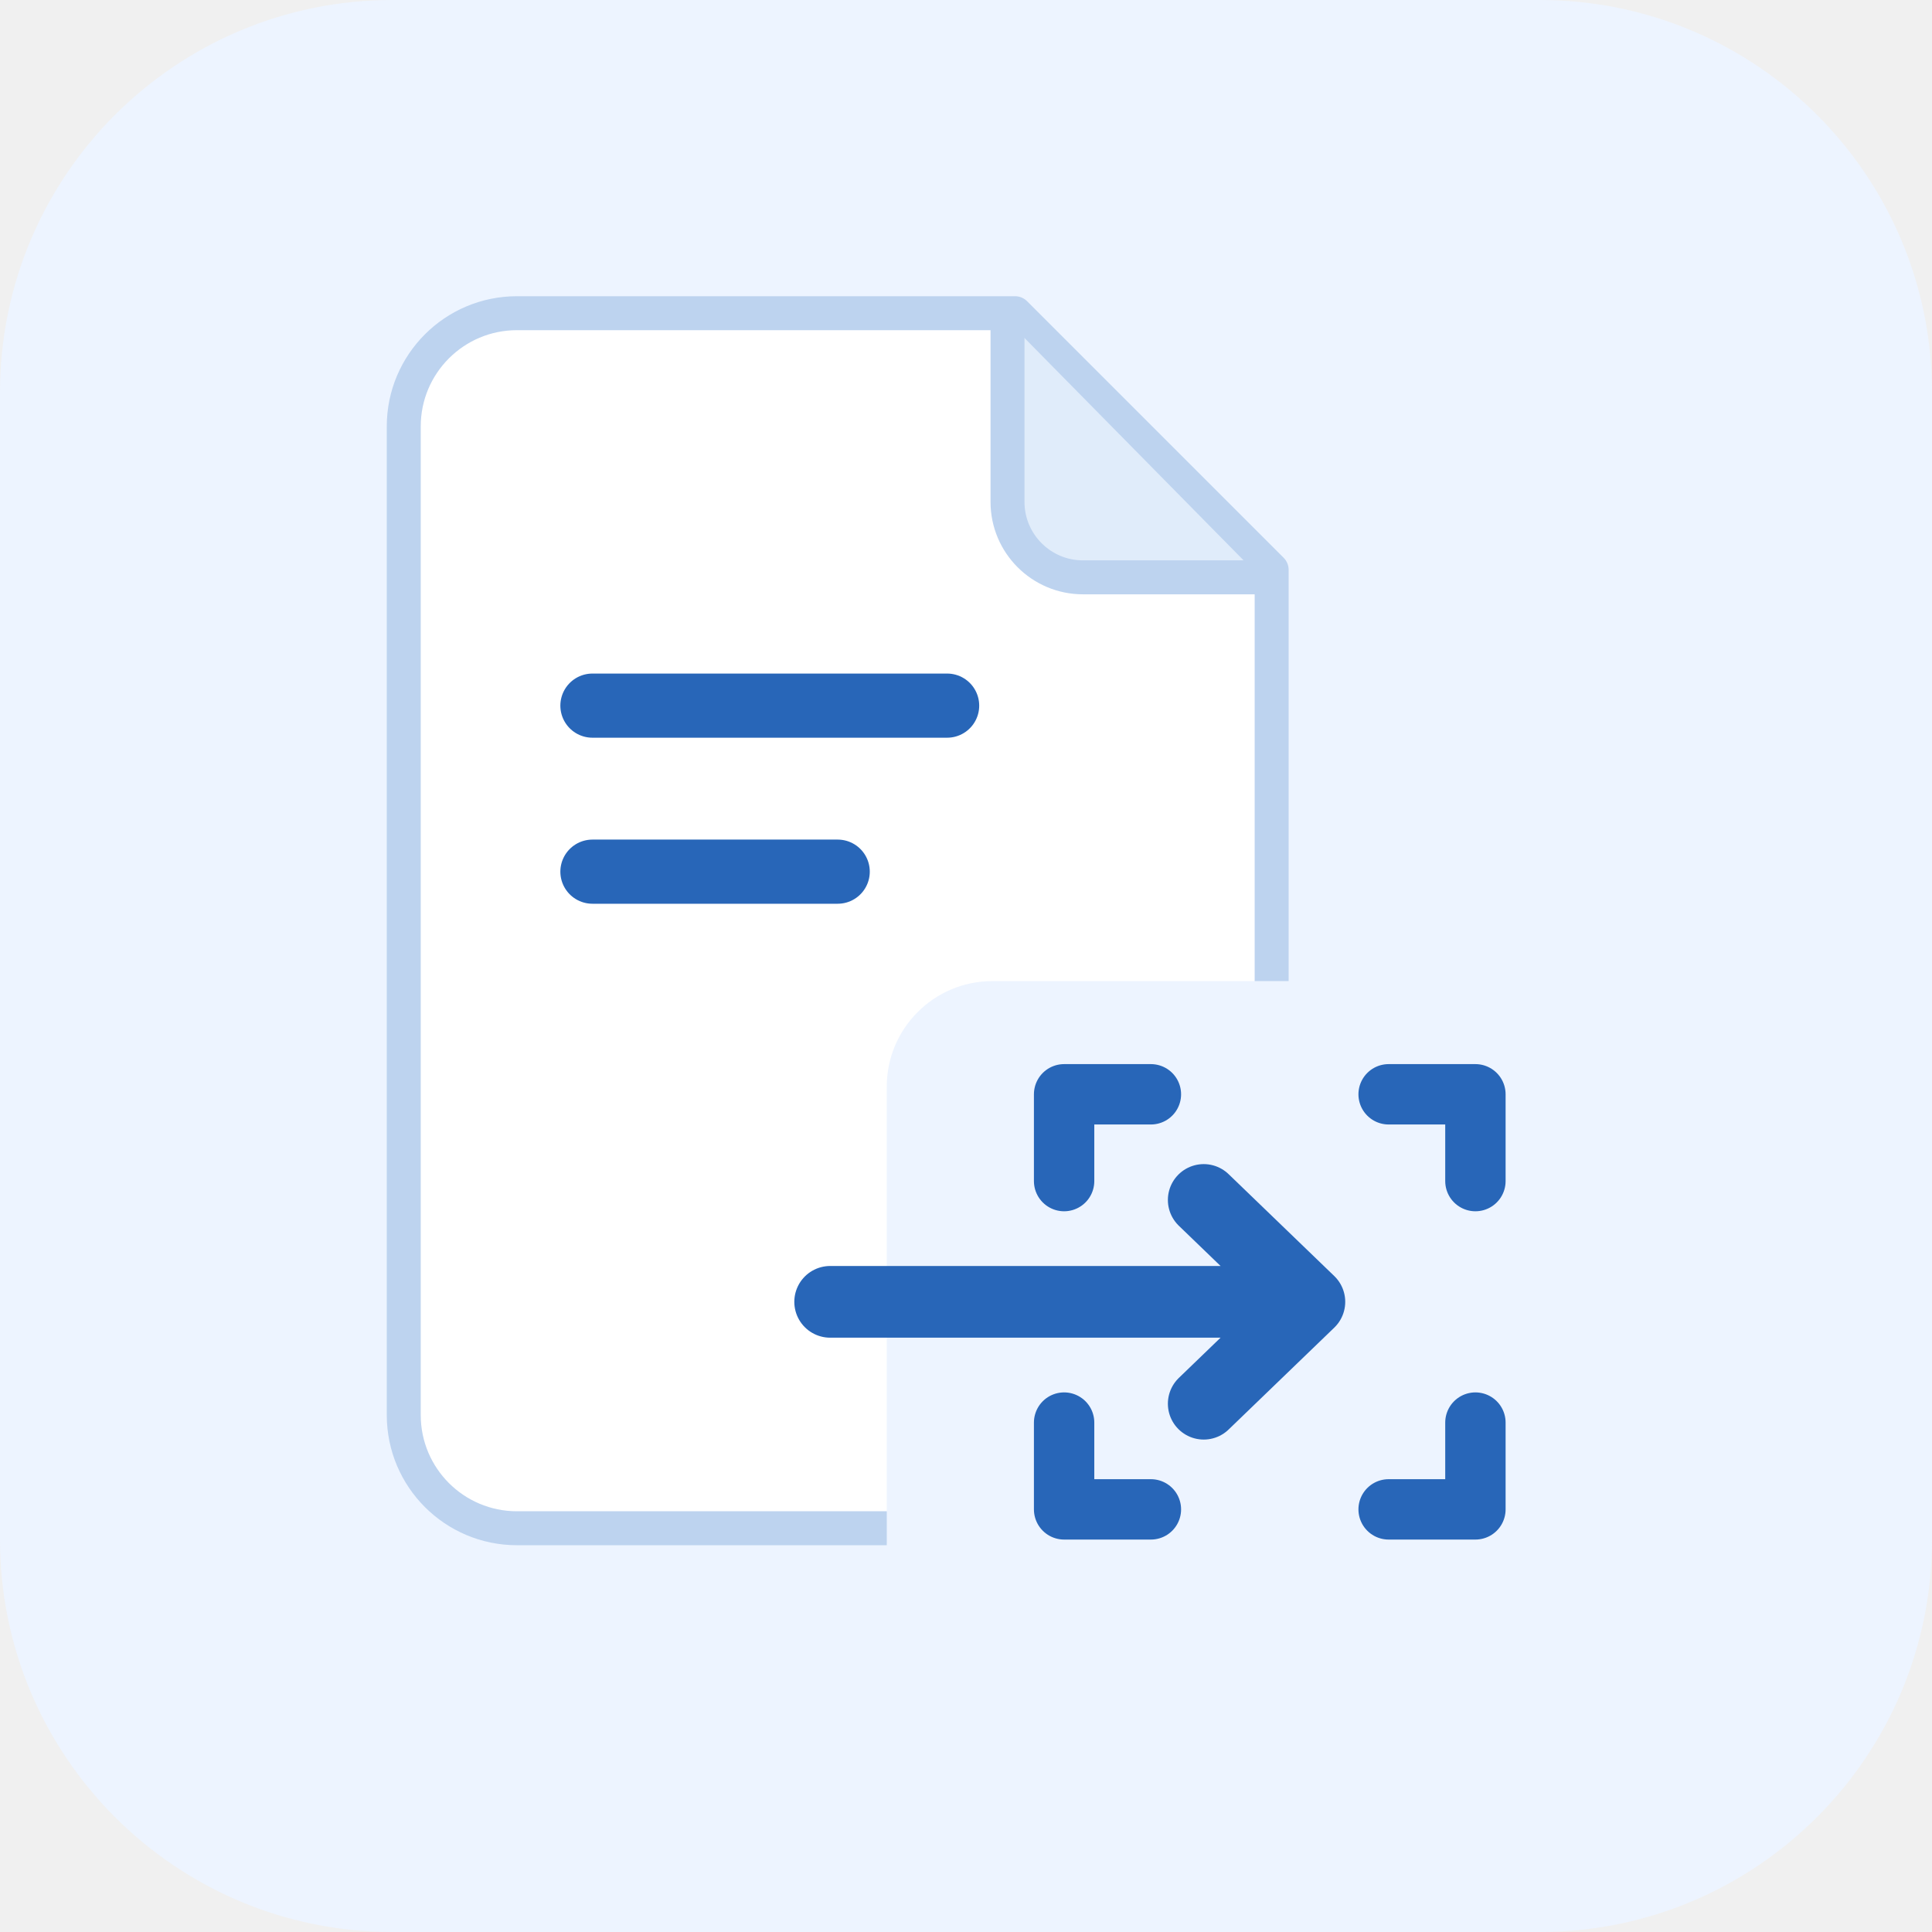
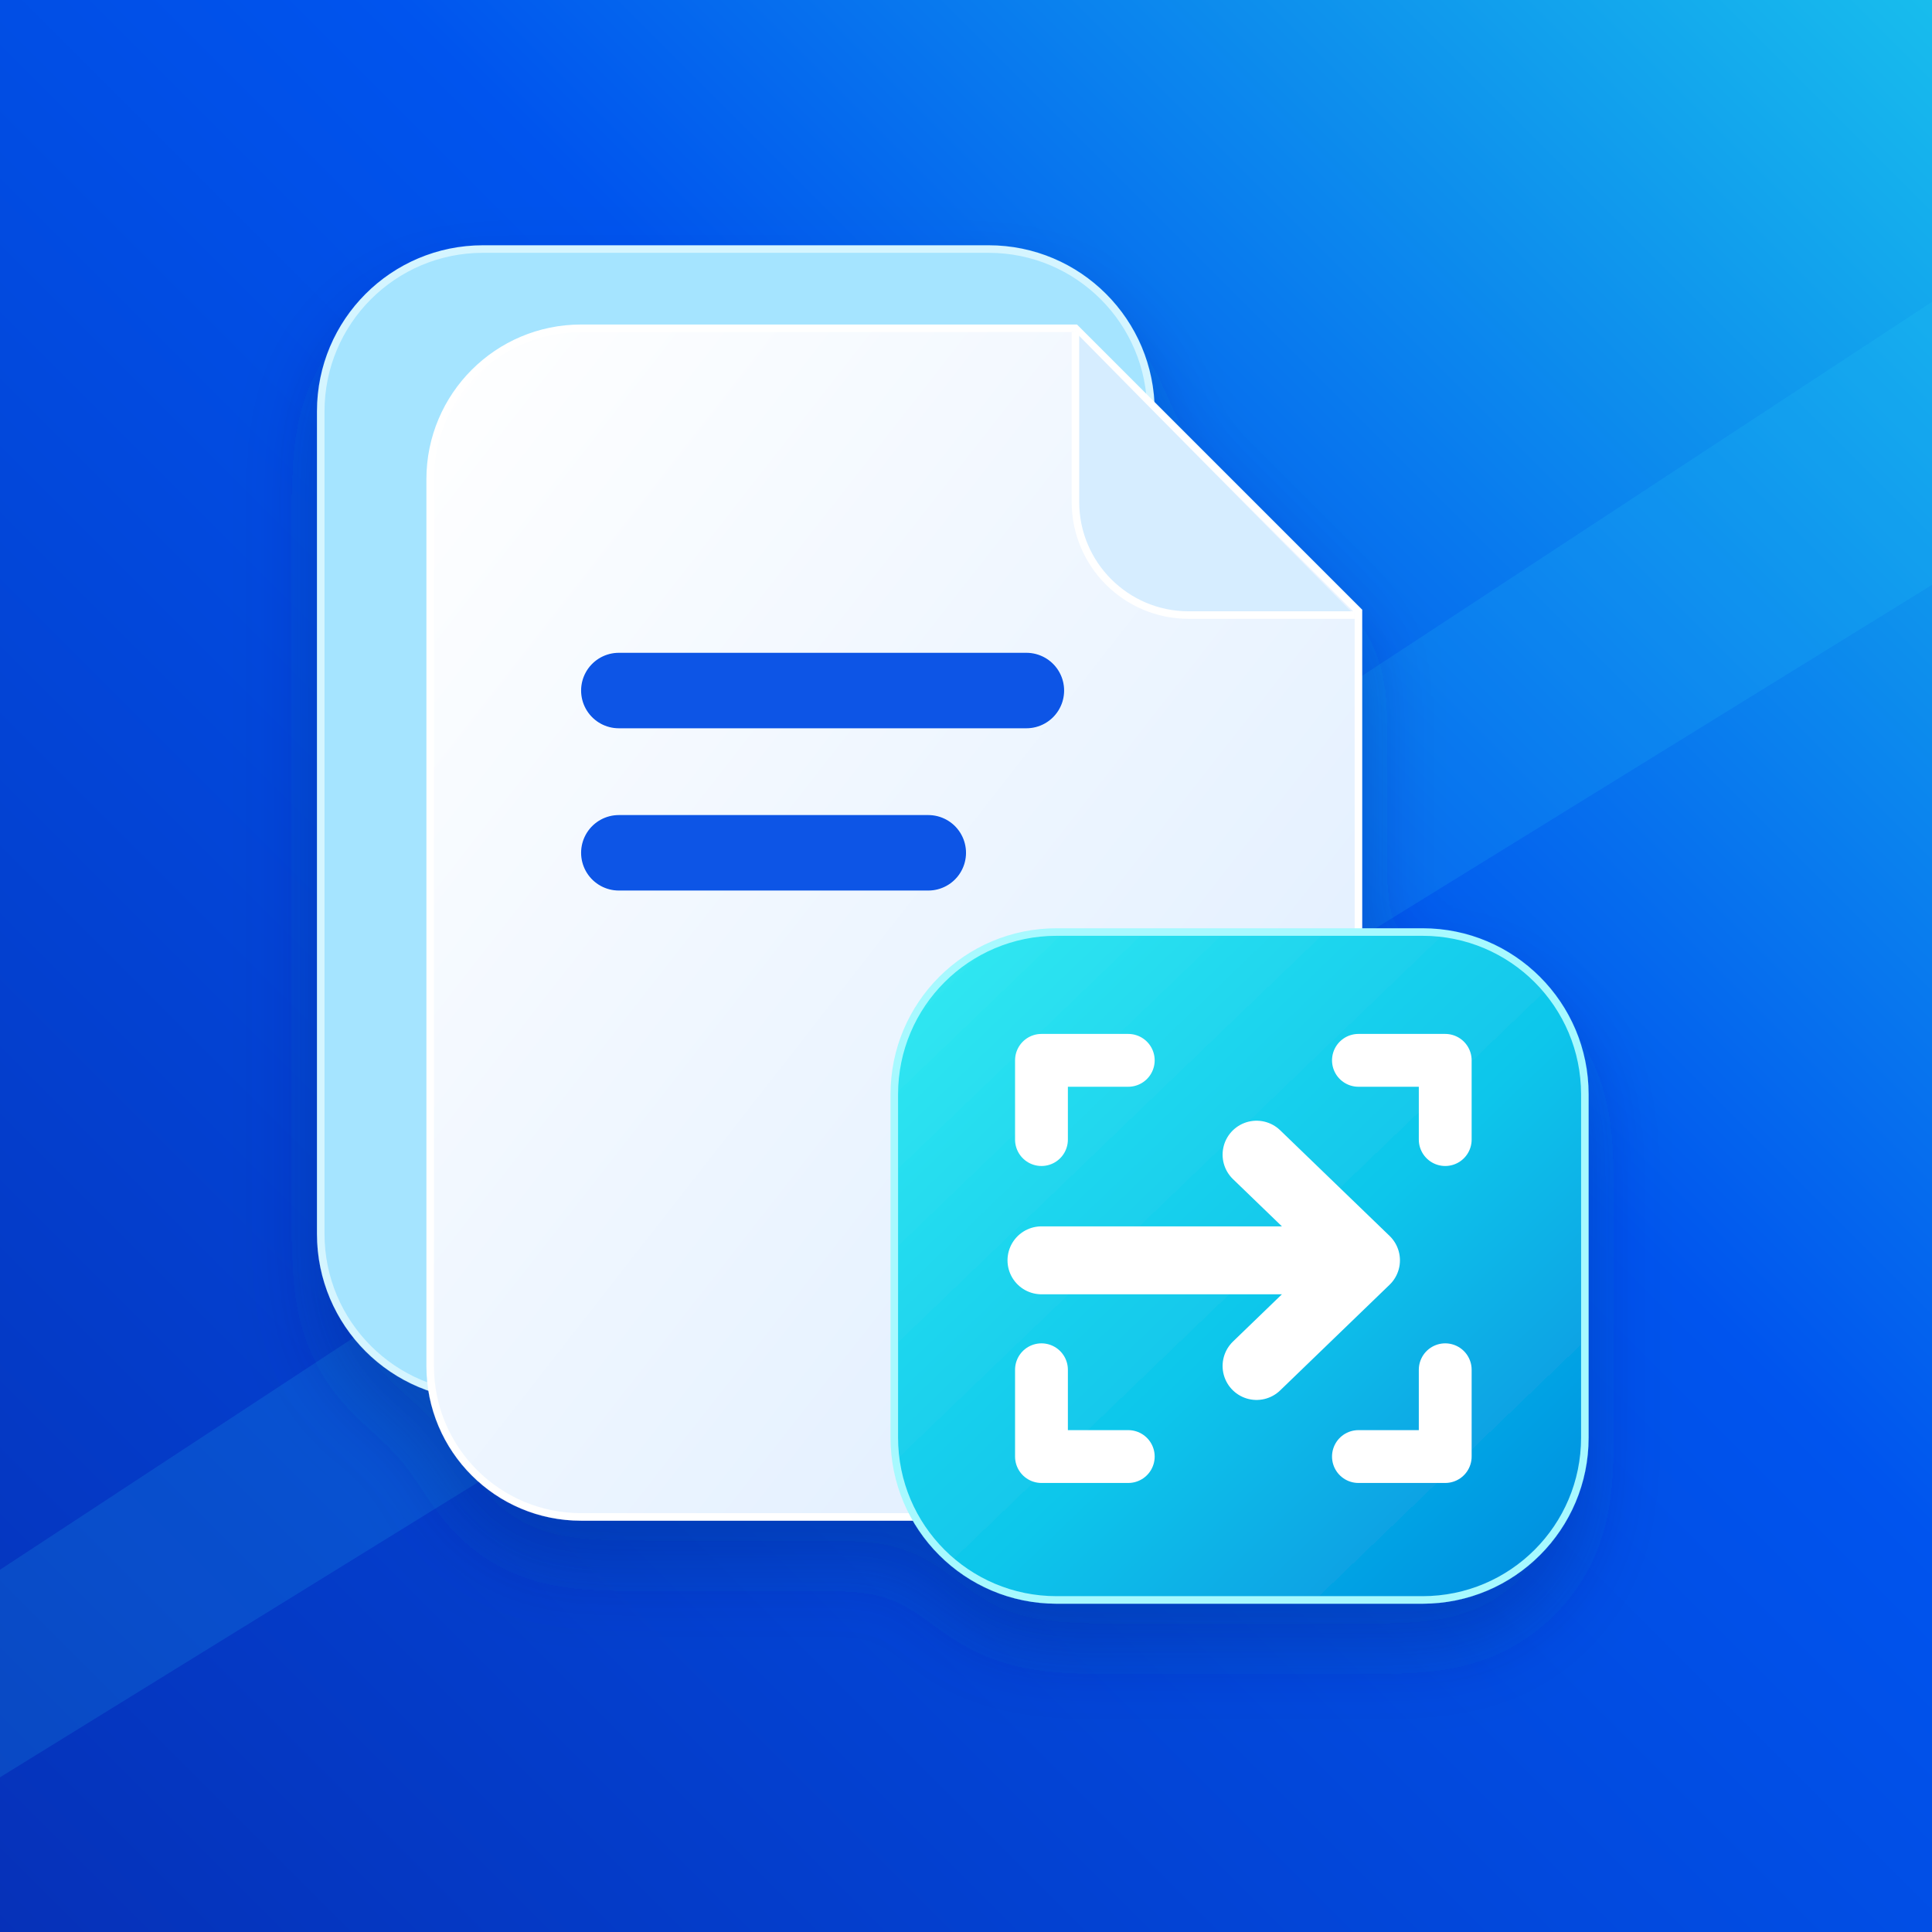
<svg xmlns="http://www.w3.org/2000/svg" width="512" height="512" viewBox="0 0 512 512" role="img" aria-labelledby="title desc">
-   <rect width="512" height="512" rx="104" fill="#edf4ff" />
-   <path d="M137 83h132l68 68v224a30 30 0 0 1-30 30H137a30 30 0 0 1-30-30V113a30 30 0 0 1 30-30Z" fill="#fff" stroke="#bdd3ef" stroke-width="9" stroke-linejoin="round" />
-   <path d="M267 85v48a20 20 0 0 0 20 20h47" fill="#e0ecfa" stroke="#bdd3ef" stroke-width="9" stroke-linejoin="round" />
-   <path d="M157 187h94M157 231h65" fill="none" stroke="#2866b8" stroke-width="17" stroke-linecap="round" />
-   <rect x="235" y="260" width="203" height="181" rx="28" fill="#edf4ff" />
-   <path d="M282 313v-23h23M368 290h23v23M391 377v23h-23M305 400h-23v-23" fill="none" stroke="#2866b8" stroke-width="16" stroke-linecap="round" stroke-linejoin="round" />
-   <path d="M220 345h125m-26-27 28 27-28 27" fill="none" stroke="#2866b8" stroke-width="19" stroke-linecap="round" stroke-linejoin="round" />
+   <defs>
+     <linearGradient id="blue" x1="0" y1="1" x2="1" y2="0">
+       <stop stop-color="#0631b8" />
+       <stop offset=".6" stop-color="#0054ee" />
+       <stop offset="1" stop-color="#18beed" />
+     </linearGradient>
+     <linearGradient id="paper" x1="0" y1="0" x2="1" y2="1">
+       <stop stop-color="#fff" />
+       <stop offset="1" stop-color="#dcecff" />
+     </linearGradient>
+     <linearGradient id="cyan" x1="0" y1="0" x2="1" y2="1">
+       <stop stop-color="#35ebf2" />
+       <stop offset=".55" stop-color="#0fc6eb" />
+       <stop offset="1" stop-color="#0088df" />
+     </linearGradient>
+     <filter id="shadow" x="-.3" y="-.3" width="1.6" height="1.8">
+       <feDropShadow dx="0" dy="12" stdDeviation="10" flood-color="#002d78" flood-opacity=".3" />
+     </filter>
+   </defs>
+   <rect width="512" height="512" fill="url(#blue)" />
+   <path d="M0 416 512 80v75L0 471Z" fill="#28d6fb" opacity=".13" />
+   <g filter="url(#shadow)">
+     <rect x="85" y="66" width="220" height="304" rx="43" fill="#a5e4ff" stroke="#d5f5ff" stroke-width="2" />
+     <path d="M154 87h131l75 75v205a35 35 0 0 1-35 35H154a40 40 0 0 1-40-40V127a40 40 0 0 1 40-40Z" fill="url(#paper)" stroke="#fff" stroke-width="2" />
+     <path d="M285 88v45a30 30 0 0 0 30 30h44" fill="#d6edff" stroke="#fff" stroke-width="2" />
+     <path d="M164 183h108M164 226h82" stroke="#0754e6" stroke-width="20" stroke-linecap="round" />
+     <rect x="237" y="247" width="183" height="177" rx="43" fill="url(#cyan)" stroke="#a7f9ff" stroke-width="2" />
+   </g>
+   <path d="M276 302v-21h23M360 281h23v21M383 363v23h-23M299 386h-23v-23" fill="none" stroke="#fff" stroke-width="14" stroke-linecap="round" stroke-linejoin="round" />
+   <path d="M276 334h86m-29-28 29 28-29 28" fill="none" stroke="#fff" stroke-width="18" stroke-linecap="round" stroke-linejoin="round" />
</svg>
